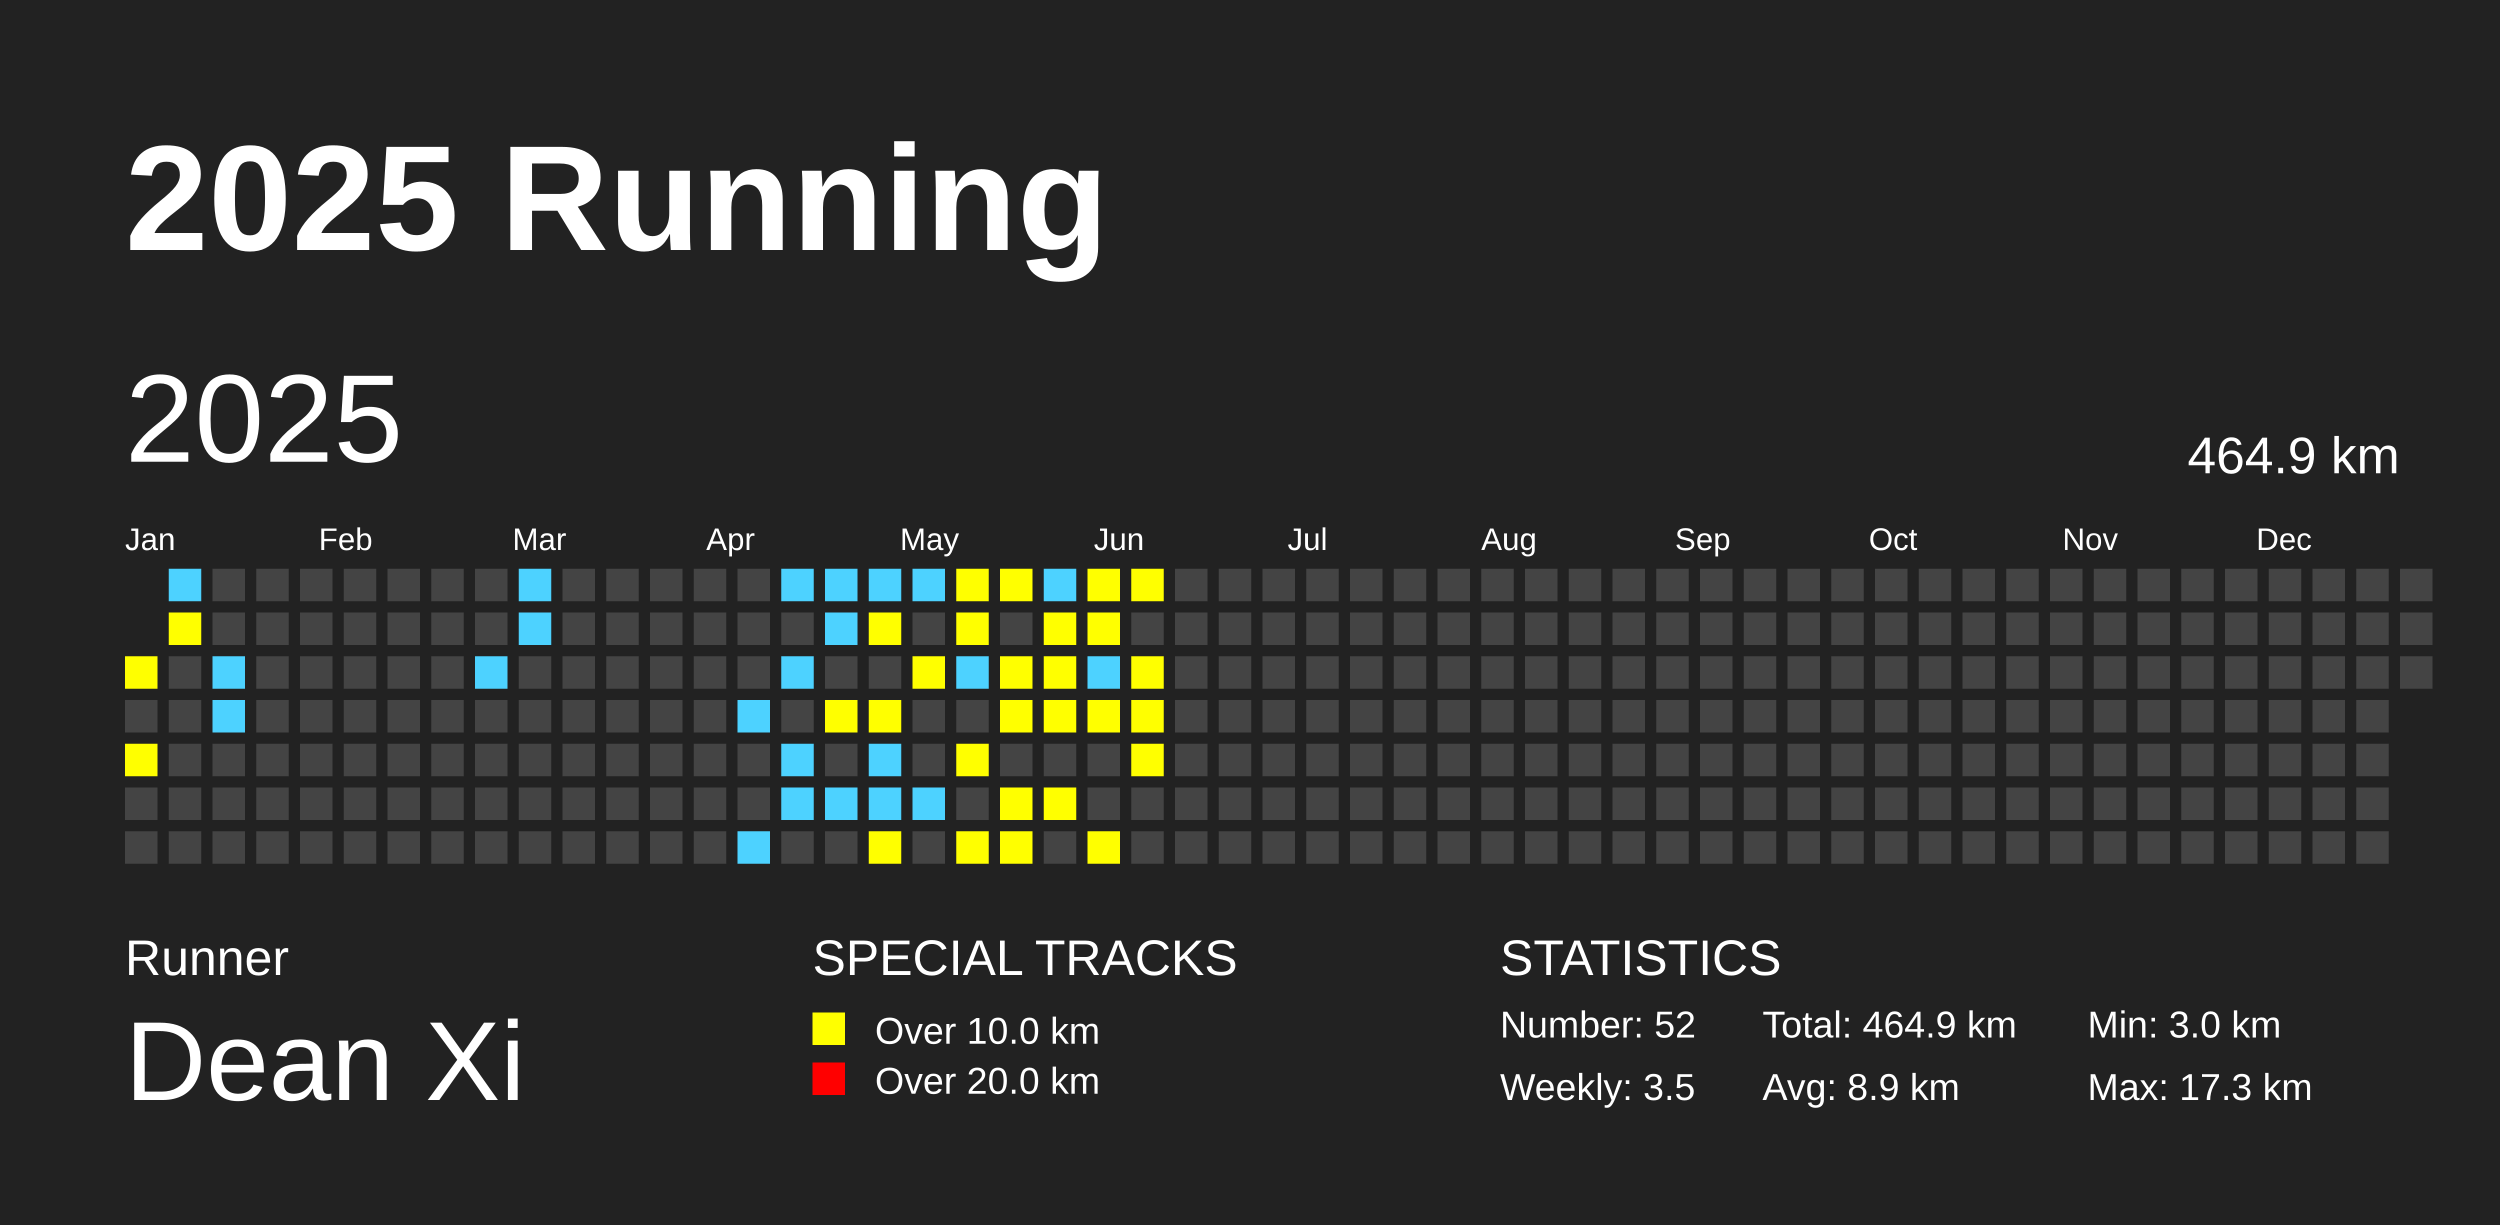
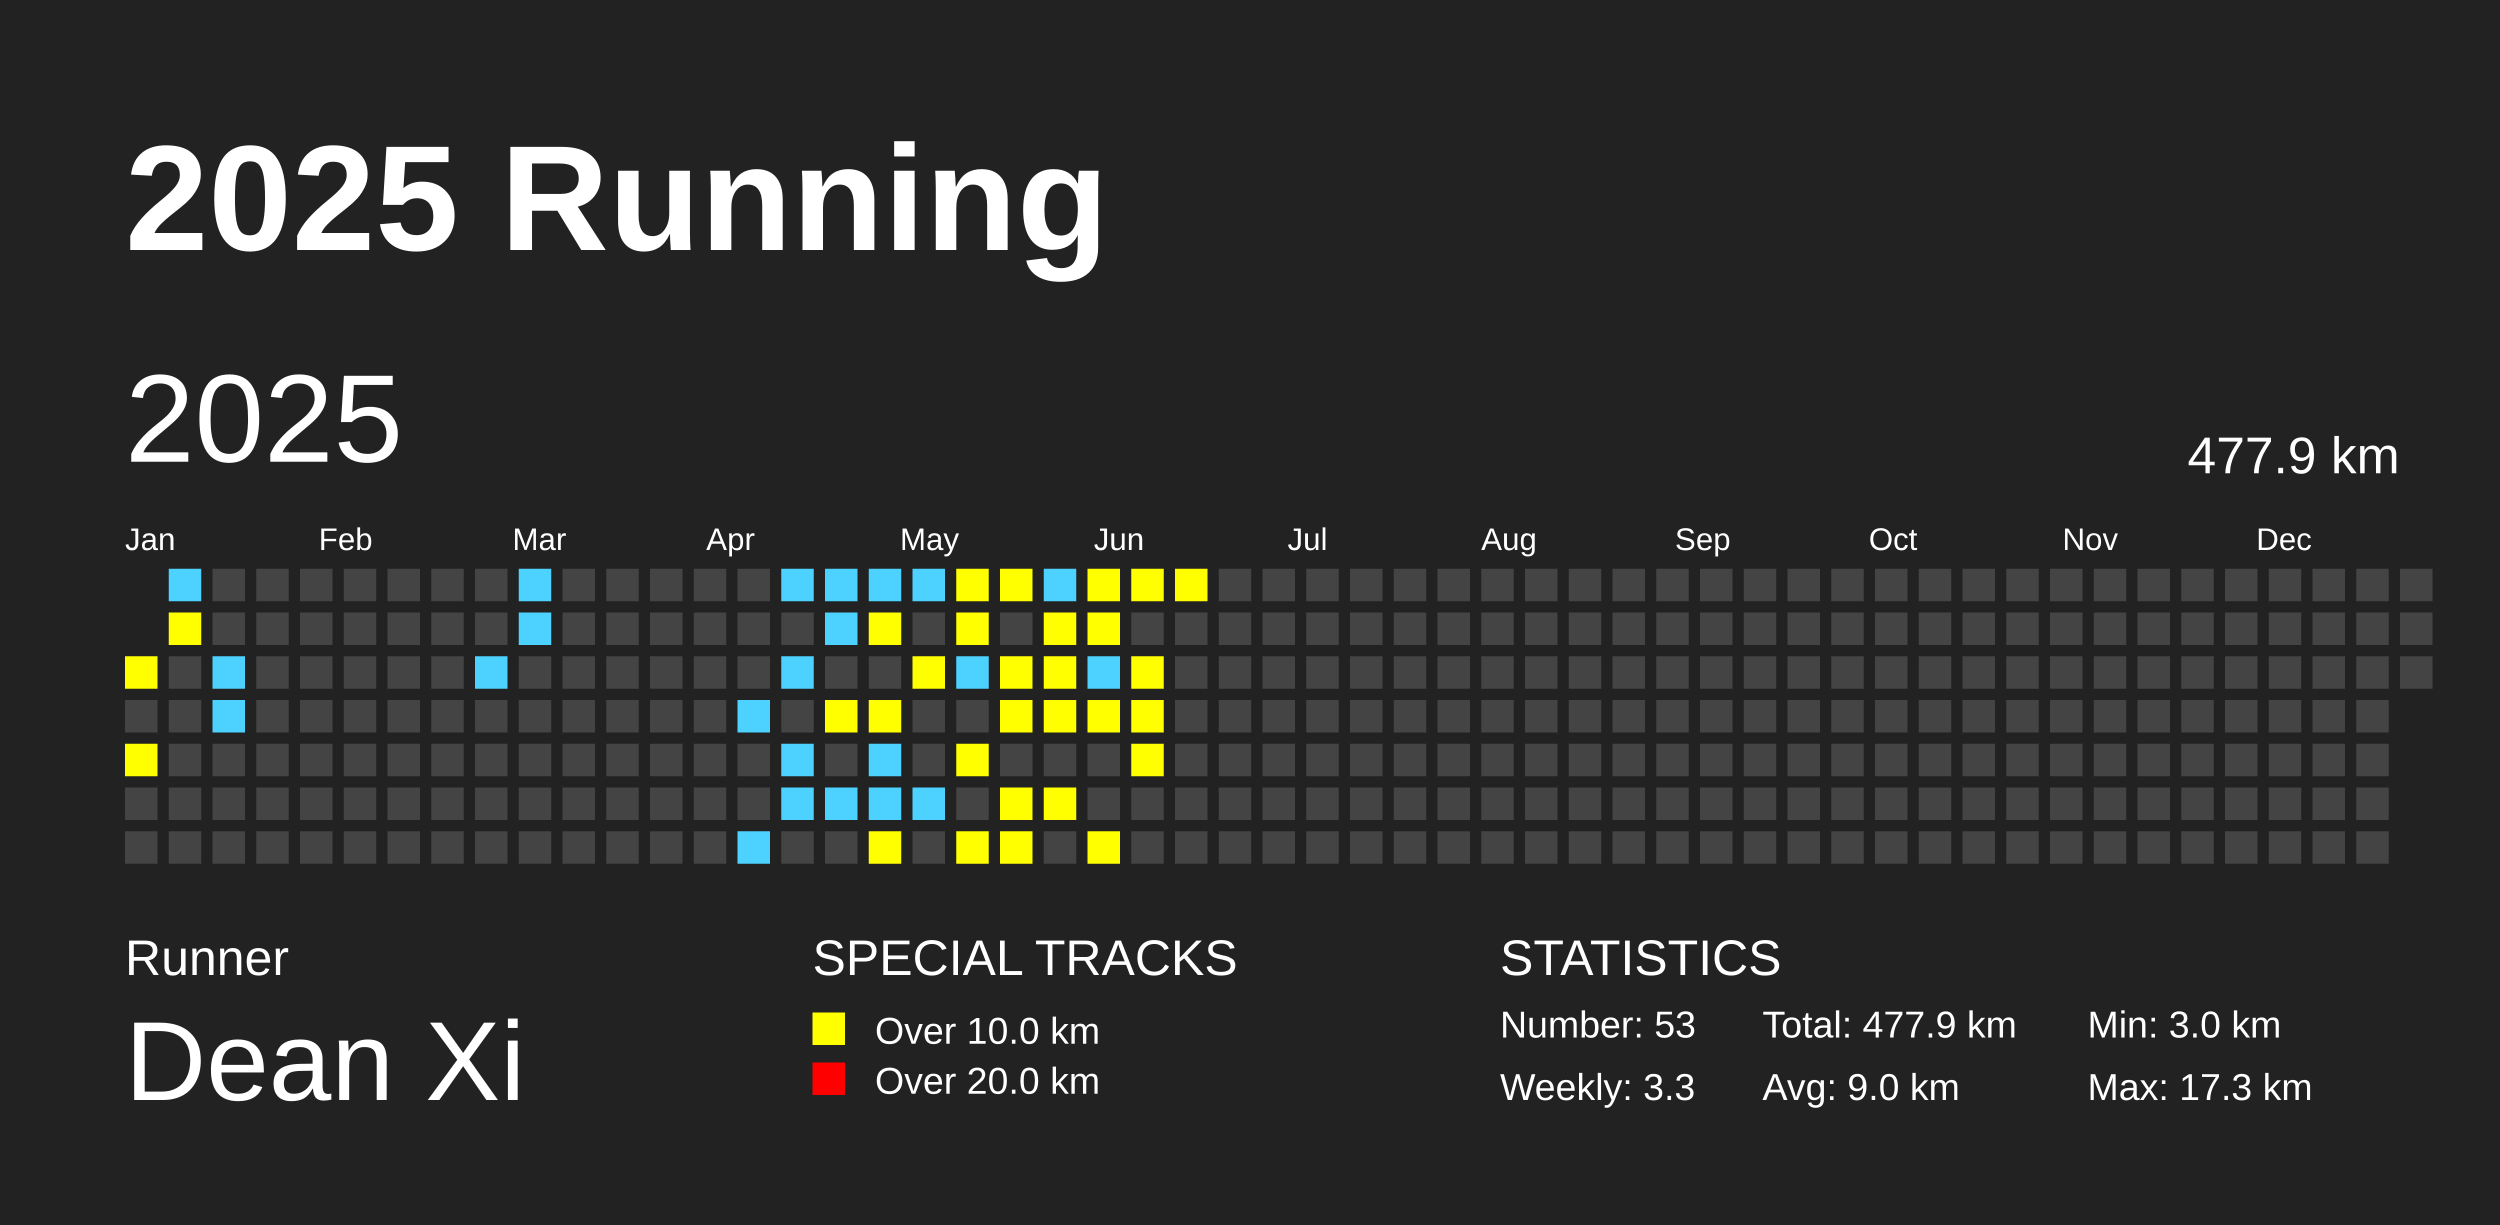
<svg xmlns="http://www.w3.org/2000/svg" baseProfile="full" height="98mm" version="1.1" viewBox="0,0,200,98" width="200mm">
  <defs />
  <rect fill="#222222" height="98" width="200" x="0" y="0" />
  <text fill="#FFFFFF" style="font-size:12px; font-family:Arial; font-weight:bold;" x="10" y="20">2025 Running</text>
  <text fill="#FFFFFF" style="font-size:4px; font-family:Arial" x="10" y="78">Runner</text>
  <text fill="#FFFFFF" style="font-size:9px; font-family:Arial" x="10" y="88">Dean Xi</text>
  <text fill="#FFFFFF" style="font-size:4px; font-family:Arial" x="65" y="78">SPECIAL TRACKS</text>
  <rect fill="yellow" height="2.6" width="2.6" x="65" y="81" />
  <text fill="#FFFFFF" style="font-size:3px; font-family:Arial" x="70" y="83.5">Over 10.0 km</text>
  <rect fill="red" height="2.6" width="2.6" x="65" y="85" />
  <text fill="#FFFFFF" style="font-size:3px; font-family:Arial" x="70" y="87.5">Over 20.0 km</text>
  <text fill="#FFFFFF" style="font-size:4px; font-family:Arial" x="120" y="78">STATISTICS</text>
-   <text fill="#FFFFFF" style="font-size:3px; font-family:Arial" x="120" y="83">Number: 52</text>
-   <text fill="#FFFFFF" style="font-size:3px; font-family:Arial" x="120" y="88">Weekly: 3.5</text>
-   <text fill="#FFFFFF" style="font-size:3px; font-family:Arial" x="141" y="83">Total: 464.9 km</text>
-   <text fill="#FFFFFF" style="font-size:3px; font-family:Arial" x="141" y="88">Avg: 8.9 km</text>
+   <text fill="#FFFFFF" style="font-size:3px; font-family:Arial" x="120" y="83">Number: 53</text>
+   <text fill="#FFFFFF" style="font-size:3px; font-family:Arial" x="120" y="88">Weekly: 3.3</text>
+   <text fill="#FFFFFF" style="font-size:3px; font-family:Arial" x="141" y="83">Total: 477.9 km</text>
+   <text fill="#FFFFFF" style="font-size:3px; font-family:Arial" x="141" y="88">Avg: 9.0 km</text>
  <text fill="#FFFFFF" style="font-size:3px; font-family:Arial" x="167" y="83">Min: 3.0 km</text>
  <text fill="#FFFFFF" style="font-size:3px; font-family:Arial" x="167" y="88">Max: 17.3 km</text>
  <text dominant-baseline="hanging" fill="#FFFFFF" style="font-size:10.0px; font-family:Arial;" x="10" y="30">2025</text>
-   <text dominant-baseline="hanging" fill="#FFFFFF" style="font-size:4.125px; font-family:Arial;" x="175" y="35">464.9 km</text>
+   <text dominant-baseline="hanging" fill="#FFFFFF" style="font-size:4.125px; font-family:Arial;" x="175" y="35">477.9 km</text>
  <text fill="#FFFFFF" style="font-size:2.5px; font-family:Arial" x="10.0" y="44">Jan</text>
  <text fill="#FFFFFF" style="font-size:2.5px; font-family:Arial" x="25.5" y="44">Feb</text>
  <text fill="#FFFFFF" style="font-size:2.5px; font-family:Arial" x="41.0" y="44">Mar</text>
  <text fill="#FFFFFF" style="font-size:2.5px; font-family:Arial" x="56.5" y="44">Apr</text>
  <text fill="#FFFFFF" style="font-size:2.5px; font-family:Arial" x="72.0" y="44">May</text>
  <text fill="#FFFFFF" style="font-size:2.5px; font-family:Arial" x="87.5" y="44">Jun</text>
  <text fill="#FFFFFF" style="font-size:2.5px; font-family:Arial" x="103.0" y="44">Jul</text>
  <text fill="#FFFFFF" style="font-size:2.5px; font-family:Arial" x="118.5" y="44">Aug</text>
  <text fill="#FFFFFF" style="font-size:2.5px; font-family:Arial" x="134.0" y="44">Sep</text>
  <text fill="#FFFFFF" style="font-size:2.5px; font-family:Arial" x="149.5" y="44">Oct</text>
  <text fill="#FFFFFF" style="font-size:2.5px; font-family:Arial" x="165.0" y="44">Nov</text>
  <text fill="#FFFFFF" style="font-size:2.5px; font-family:Arial" x="180.5" y="44">Dec</text>
  <rect fill="yellow" height="2.6" width="2.6" x="10.0" y="52.5" />
  <rect fill="#444444" height="2.6" width="2.6" x="10.0" y="56.0" />
  <rect fill="yellow" height="2.6" width="2.6" x="10.0" y="59.5" />
  <rect fill="#444444" height="2.6" width="2.6" x="10.0" y="63.0" />
  <rect fill="#444444" height="2.6" width="2.6" x="10.0" y="66.5" />
  <rect fill="#4DD2FF" height="2.6" width="2.6" x="13.5" y="45.5" />
  <rect fill="yellow" height="2.6" width="2.6" x="13.5" y="49.0" />
  <rect fill="#444444" height="2.6" width="2.6" x="13.5" y="52.5" />
  <rect fill="#444444" height="2.6" width="2.6" x="13.5" y="56.0" />
  <rect fill="#444444" height="2.6" width="2.6" x="13.5" y="59.5" />
  <rect fill="#444444" height="2.6" width="2.6" x="13.5" y="63.0" />
  <rect fill="#444444" height="2.6" width="2.6" x="13.5" y="66.5" />
  <rect fill="#444444" height="2.6" width="2.6" x="17.0" y="45.5" />
  <rect fill="#444444" height="2.6" width="2.6" x="17.0" y="49.0" />
  <rect fill="#4DD2FF" height="2.6" width="2.6" x="17.0" y="52.5" />
  <rect fill="#4DD2FF" height="2.6" width="2.6" x="17.0" y="56.0" />
  <rect fill="#444444" height="2.6" width="2.6" x="17.0" y="59.5" />
  <rect fill="#444444" height="2.6" width="2.6" x="17.0" y="63.0" />
  <rect fill="#444444" height="2.6" width="2.6" x="17.0" y="66.5" />
  <rect fill="#444444" height="2.6" width="2.6" x="20.5" y="45.5" />
  <rect fill="#444444" height="2.6" width="2.6" x="20.5" y="49.0" />
  <rect fill="#444444" height="2.6" width="2.6" x="20.5" y="52.5" />
  <rect fill="#444444" height="2.6" width="2.6" x="20.5" y="56.0" />
  <rect fill="#444444" height="2.6" width="2.6" x="20.5" y="59.5" />
  <rect fill="#444444" height="2.6" width="2.6" x="20.5" y="63.0" />
  <rect fill="#444444" height="2.6" width="2.6" x="20.5" y="66.5" />
  <rect fill="#444444" height="2.6" width="2.6" x="24.0" y="45.5" />
  <rect fill="#444444" height="2.6" width="2.6" x="24.0" y="49.0" />
  <rect fill="#444444" height="2.6" width="2.6" x="24.0" y="52.5" />
  <rect fill="#444444" height="2.6" width="2.6" x="24.0" y="56.0" />
  <rect fill="#444444" height="2.6" width="2.6" x="24.0" y="59.5" />
  <rect fill="#444444" height="2.6" width="2.6" x="24.0" y="63.0" />
  <rect fill="#444444" height="2.6" width="2.6" x="24.0" y="66.5" />
  <rect fill="#444444" height="2.6" width="2.6" x="27.5" y="45.5" />
  <rect fill="#444444" height="2.6" width="2.6" x="27.5" y="49.0" />
  <rect fill="#444444" height="2.6" width="2.6" x="27.5" y="52.5" />
  <rect fill="#444444" height="2.6" width="2.6" x="27.5" y="56.0" />
  <rect fill="#444444" height="2.6" width="2.6" x="27.5" y="59.5" />
  <rect fill="#444444" height="2.6" width="2.6" x="27.5" y="63.0" />
  <rect fill="#444444" height="2.6" width="2.6" x="27.5" y="66.5" />
  <rect fill="#444444" height="2.6" width="2.6" x="31.0" y="45.5" />
  <rect fill="#444444" height="2.6" width="2.6" x="31.0" y="49.0" />
  <rect fill="#444444" height="2.6" width="2.6" x="31.0" y="52.5" />
  <rect fill="#444444" height="2.6" width="2.6" x="31.0" y="56.0" />
  <rect fill="#444444" height="2.6" width="2.6" x="31.0" y="59.5" />
  <rect fill="#444444" height="2.6" width="2.6" x="31.0" y="63.0" />
  <rect fill="#444444" height="2.6" width="2.6" x="31.0" y="66.5" />
  <rect fill="#444444" height="2.6" width="2.6" x="34.5" y="45.5" />
  <rect fill="#444444" height="2.6" width="2.6" x="34.5" y="49.0" />
  <rect fill="#444444" height="2.6" width="2.6" x="34.5" y="52.5" />
  <rect fill="#444444" height="2.6" width="2.6" x="34.5" y="56.0" />
  <rect fill="#444444" height="2.6" width="2.6" x="34.5" y="59.5" />
  <rect fill="#444444" height="2.6" width="2.6" x="34.5" y="63.0" />
  <rect fill="#444444" height="2.6" width="2.6" x="34.5" y="66.5" />
  <rect fill="#444444" height="2.6" width="2.6" x="38.0" y="45.5" />
  <rect fill="#444444" height="2.6" width="2.6" x="38.0" y="49.0" />
  <rect fill="#4DD2FF" height="2.6" width="2.6" x="38.0" y="52.5" />
  <rect fill="#444444" height="2.6" width="2.6" x="38.0" y="56.0" />
  <rect fill="#444444" height="2.6" width="2.6" x="38.0" y="59.5" />
  <rect fill="#444444" height="2.6" width="2.6" x="38.0" y="63.0" />
  <rect fill="#444444" height="2.6" width="2.6" x="38.0" y="66.5" />
  <rect fill="#4DD2FF" height="2.6" width="2.6" x="41.5" y="45.5" />
  <rect fill="#4DD2FF" height="2.6" width="2.6" x="41.5" y="49.0" />
  <rect fill="#444444" height="2.6" width="2.6" x="41.5" y="52.5" />
  <rect fill="#444444" height="2.6" width="2.6" x="41.5" y="56.0" />
  <rect fill="#444444" height="2.6" width="2.6" x="41.5" y="59.5" />
  <rect fill="#444444" height="2.6" width="2.6" x="41.5" y="63.0" />
  <rect fill="#444444" height="2.6" width="2.6" x="41.5" y="66.5" />
  <rect fill="#444444" height="2.6" width="2.6" x="45.0" y="45.5" />
  <rect fill="#444444" height="2.6" width="2.6" x="45.0" y="49.0" />
  <rect fill="#444444" height="2.6" width="2.6" x="45.0" y="52.5" />
  <rect fill="#444444" height="2.6" width="2.6" x="45.0" y="56.0" />
  <rect fill="#444444" height="2.6" width="2.6" x="45.0" y="59.5" />
  <rect fill="#444444" height="2.6" width="2.6" x="45.0" y="63.0" />
  <rect fill="#444444" height="2.6" width="2.6" x="45.0" y="66.5" />
  <rect fill="#444444" height="2.6" width="2.6" x="48.5" y="45.5" />
  <rect fill="#444444" height="2.6" width="2.6" x="48.5" y="49.0" />
  <rect fill="#444444" height="2.6" width="2.6" x="48.5" y="52.5" />
  <rect fill="#444444" height="2.6" width="2.6" x="48.5" y="56.0" />
  <rect fill="#444444" height="2.6" width="2.6" x="48.5" y="59.5" />
  <rect fill="#444444" height="2.6" width="2.6" x="48.5" y="63.0" />
  <rect fill="#444444" height="2.6" width="2.6" x="48.5" y="66.5" />
  <rect fill="#444444" height="2.6" width="2.6" x="52.0" y="45.5" />
  <rect fill="#444444" height="2.6" width="2.6" x="52.0" y="49.0" />
  <rect fill="#444444" height="2.6" width="2.6" x="52.0" y="52.5" />
  <rect fill="#444444" height="2.6" width="2.6" x="52.0" y="56.0" />
  <rect fill="#444444" height="2.6" width="2.6" x="52.0" y="59.5" />
  <rect fill="#444444" height="2.6" width="2.6" x="52.0" y="63.0" />
  <rect fill="#444444" height="2.6" width="2.6" x="52.0" y="66.5" />
  <rect fill="#444444" height="2.6" width="2.6" x="55.5" y="45.5" />
  <rect fill="#444444" height="2.6" width="2.6" x="55.5" y="49.0" />
  <rect fill="#444444" height="2.6" width="2.6" x="55.5" y="52.5" />
  <rect fill="#444444" height="2.6" width="2.6" x="55.5" y="56.0" />
  <rect fill="#444444" height="2.6" width="2.6" x="55.5" y="59.5" />
  <rect fill="#444444" height="2.6" width="2.6" x="55.5" y="63.0" />
  <rect fill="#444444" height="2.6" width="2.6" x="55.5" y="66.5" />
  <rect fill="#444444" height="2.6" width="2.6" x="59.0" y="45.5" />
  <rect fill="#444444" height="2.6" width="2.6" x="59.0" y="49.0" />
  <rect fill="#444444" height="2.6" width="2.6" x="59.0" y="52.5" />
  <rect fill="#4DD2FF" height="2.6" width="2.6" x="59.0" y="56.0" />
  <rect fill="#444444" height="2.6" width="2.6" x="59.0" y="59.5" />
  <rect fill="#444444" height="2.6" width="2.6" x="59.0" y="63.0" />
  <rect fill="#4DD2FF" height="2.6" width="2.6" x="59.0" y="66.5" />
  <rect fill="#4DD2FF" height="2.6" width="2.6" x="62.5" y="45.5" />
  <rect fill="#444444" height="2.6" width="2.6" x="62.5" y="49.0" />
  <rect fill="#4DD2FF" height="2.6" width="2.6" x="62.5" y="52.5" />
  <rect fill="#444444" height="2.6" width="2.6" x="62.5" y="56.0" />
  <rect fill="#4DD2FF" height="2.6" width="2.6" x="62.5" y="59.5" />
  <rect fill="#4DD2FF" height="2.6" width="2.6" x="62.5" y="63.0" />
  <rect fill="#444444" height="2.6" width="2.6" x="62.5" y="66.5" />
  <rect fill="#4DD2FF" height="2.6" width="2.6" x="66.0" y="45.5" />
  <rect fill="#4DD2FF" height="2.6" width="2.6" x="66.0" y="49.0" />
  <rect fill="#444444" height="2.6" width="2.6" x="66.0" y="52.5" />
  <rect fill="yellow" height="2.6" width="2.6" x="66.0" y="56.0" />
  <rect fill="#444444" height="2.6" width="2.6" x="66.0" y="59.5" />
  <rect fill="#4DD2FF" height="2.6" width="2.6" x="66.0" y="63.0" />
  <rect fill="#444444" height="2.6" width="2.6" x="66.0" y="66.5" />
  <rect fill="#4DD2FF" height="2.6" width="2.6" x="69.5" y="45.5" />
  <rect fill="yellow" height="2.6" width="2.6" x="69.5" y="49.0" />
  <rect fill="#444444" height="2.6" width="2.6" x="69.5" y="52.5" />
  <rect fill="yellow" height="2.6" width="2.6" x="69.5" y="56.0" />
  <rect fill="#4DD2FF" height="2.6" width="2.6" x="69.5" y="59.5" />
  <rect fill="#4DD2FF" height="2.6" width="2.6" x="69.5" y="63.0" />
  <rect fill="yellow" height="2.6" width="2.6" x="69.5" y="66.5" />
  <rect fill="#4DD2FF" height="2.6" width="2.6" x="73.0" y="45.5" />
  <rect fill="#444444" height="2.6" width="2.6" x="73.0" y="49.0" />
  <rect fill="yellow" height="2.6" width="2.6" x="73.0" y="52.5" />
  <rect fill="#444444" height="2.6" width="2.6" x="73.0" y="56.0" />
  <rect fill="#444444" height="2.6" width="2.6" x="73.0" y="59.5" />
  <rect fill="#4DD2FF" height="2.6" width="2.6" x="73.0" y="63.0" />
  <rect fill="#444444" height="2.6" width="2.6" x="73.0" y="66.5" />
  <rect fill="yellow" height="2.6" width="2.6" x="76.5" y="45.5" />
  <rect fill="yellow" height="2.6" width="2.6" x="76.5" y="49.0" />
  <rect fill="#4DD2FF" height="2.6" width="2.6" x="76.5" y="52.5" />
  <rect fill="#444444" height="2.6" width="2.6" x="76.5" y="56.0" />
  <rect fill="yellow" height="2.6" width="2.6" x="76.5" y="59.5" />
  <rect fill="#444444" height="2.6" width="2.6" x="76.5" y="63.0" />
  <rect fill="yellow" height="2.6" width="2.6" x="76.5" y="66.5" />
  <rect fill="yellow" height="2.6" width="2.6" x="80.0" y="45.5" />
  <rect fill="#444444" height="2.6" width="2.6" x="80.0" y="49.0" />
  <rect fill="yellow" height="2.6" width="2.6" x="80.0" y="52.5" />
  <rect fill="yellow" height="2.6" width="2.6" x="80.0" y="56.0" />
  <rect fill="#444444" height="2.6" width="2.6" x="80.0" y="59.5" />
  <rect fill="yellow" height="2.6" width="2.6" x="80.0" y="63.0" />
  <rect fill="yellow" height="2.6" width="2.6" x="80.0" y="66.5" />
  <rect fill="#4DD2FF" height="2.6" width="2.6" x="83.5" y="45.5" />
  <rect fill="yellow" height="2.6" width="2.6" x="83.5" y="49.0" />
  <rect fill="yellow" height="2.6" width="2.6" x="83.5" y="52.5" />
  <rect fill="yellow" height="2.6" width="2.6" x="83.5" y="56.0" />
  <rect fill="#444444" height="2.6" width="2.6" x="83.5" y="59.5" />
  <rect fill="yellow" height="2.6" width="2.6" x="83.5" y="63.0" />
  <rect fill="#444444" height="2.6" width="2.6" x="83.5" y="66.5" />
  <rect fill="yellow" height="2.6" width="2.6" x="87.0" y="45.5" />
  <rect fill="yellow" height="2.6" width="2.6" x="87.0" y="49.0" />
  <rect fill="#4DD2FF" height="2.6" width="2.6" x="87.0" y="52.5" />
  <rect fill="yellow" height="2.6" width="2.6" x="87.0" y="56.0" />
  <rect fill="#444444" height="2.6" width="2.6" x="87.0" y="59.5" />
  <rect fill="#444444" height="2.6" width="2.6" x="87.0" y="63.0" />
  <rect fill="yellow" height="2.6" width="2.6" x="87.0" y="66.5" />
  <rect fill="yellow" height="2.6" width="2.6" x="90.5" y="45.5" />
  <rect fill="#444444" height="2.6" width="2.6" x="90.5" y="49.0" />
  <rect fill="yellow" height="2.6" width="2.6" x="90.5" y="52.5" />
  <rect fill="yellow" height="2.6" width="2.6" x="90.5" y="56.0" />
  <rect fill="yellow" height="2.6" width="2.6" x="90.5" y="59.5" />
  <rect fill="#444444" height="2.6" width="2.6" x="90.5" y="63.0" />
  <rect fill="#444444" height="2.6" width="2.6" x="90.5" y="66.5" />
-   <rect fill="#444444" height="2.6" width="2.6" x="94.0" y="45.5" />
+   <rect fill="yellow" height="2.6" width="2.6" x="94.0" y="45.5" />
  <rect fill="#444444" height="2.6" width="2.6" x="94.0" y="49.0" />
  <rect fill="#444444" height="2.6" width="2.6" x="94.0" y="52.5" />
  <rect fill="#444444" height="2.6" width="2.6" x="94.0" y="56.0" />
  <rect fill="#444444" height="2.6" width="2.6" x="94.0" y="59.5" />
  <rect fill="#444444" height="2.6" width="2.6" x="94.0" y="63.0" />
  <rect fill="#444444" height="2.6" width="2.6" x="94.0" y="66.5" />
  <rect fill="#444444" height="2.6" width="2.6" x="97.5" y="45.5" />
  <rect fill="#444444" height="2.6" width="2.6" x="97.5" y="49.0" />
  <rect fill="#444444" height="2.6" width="2.6" x="97.5" y="52.5" />
  <rect fill="#444444" height="2.6" width="2.6" x="97.5" y="56.0" />
  <rect fill="#444444" height="2.6" width="2.6" x="97.5" y="59.5" />
  <rect fill="#444444" height="2.6" width="2.6" x="97.5" y="63.0" />
  <rect fill="#444444" height="2.6" width="2.6" x="97.5" y="66.5" />
  <rect fill="#444444" height="2.6" width="2.6" x="101.0" y="45.5" />
  <rect fill="#444444" height="2.6" width="2.6" x="101.0" y="49.0" />
  <rect fill="#444444" height="2.6" width="2.6" x="101.0" y="52.5" />
  <rect fill="#444444" height="2.6" width="2.6" x="101.0" y="56.0" />
  <rect fill="#444444" height="2.6" width="2.6" x="101.0" y="59.5" />
  <rect fill="#444444" height="2.6" width="2.6" x="101.0" y="63.0" />
  <rect fill="#444444" height="2.6" width="2.6" x="101.0" y="66.5" />
  <rect fill="#444444" height="2.6" width="2.6" x="104.5" y="45.5" />
  <rect fill="#444444" height="2.6" width="2.6" x="104.5" y="49.0" />
  <rect fill="#444444" height="2.6" width="2.6" x="104.5" y="52.5" />
  <rect fill="#444444" height="2.6" width="2.6" x="104.5" y="56.0" />
  <rect fill="#444444" height="2.6" width="2.6" x="104.5" y="59.5" />
  <rect fill="#444444" height="2.6" width="2.6" x="104.5" y="63.0" />
  <rect fill="#444444" height="2.6" width="2.6" x="104.5" y="66.5" />
  <rect fill="#444444" height="2.6" width="2.6" x="108.0" y="45.5" />
  <rect fill="#444444" height="2.6" width="2.6" x="108.0" y="49.0" />
  <rect fill="#444444" height="2.6" width="2.6" x="108.0" y="52.5" />
  <rect fill="#444444" height="2.6" width="2.6" x="108.0" y="56.0" />
  <rect fill="#444444" height="2.6" width="2.6" x="108.0" y="59.5" />
  <rect fill="#444444" height="2.6" width="2.6" x="108.0" y="63.0" />
  <rect fill="#444444" height="2.6" width="2.6" x="108.0" y="66.5" />
  <rect fill="#444444" height="2.6" width="2.6" x="111.5" y="45.5" />
  <rect fill="#444444" height="2.6" width="2.6" x="111.5" y="49.0" />
  <rect fill="#444444" height="2.6" width="2.6" x="111.5" y="52.5" />
  <rect fill="#444444" height="2.6" width="2.6" x="111.5" y="56.0" />
  <rect fill="#444444" height="2.6" width="2.6" x="111.5" y="59.5" />
  <rect fill="#444444" height="2.6" width="2.6" x="111.5" y="63.0" />
  <rect fill="#444444" height="2.6" width="2.6" x="111.5" y="66.5" />
  <rect fill="#444444" height="2.6" width="2.6" x="115.0" y="45.5" />
  <rect fill="#444444" height="2.6" width="2.6" x="115.0" y="49.0" />
  <rect fill="#444444" height="2.6" width="2.6" x="115.0" y="52.5" />
  <rect fill="#444444" height="2.6" width="2.6" x="115.0" y="56.0" />
  <rect fill="#444444" height="2.6" width="2.6" x="115.0" y="59.5" />
  <rect fill="#444444" height="2.6" width="2.6" x="115.0" y="63.0" />
  <rect fill="#444444" height="2.6" width="2.6" x="115.0" y="66.5" />
  <rect fill="#444444" height="2.6" width="2.6" x="118.5" y="45.5" />
  <rect fill="#444444" height="2.6" width="2.6" x="118.5" y="49.0" />
  <rect fill="#444444" height="2.6" width="2.6" x="118.5" y="52.5" />
  <rect fill="#444444" height="2.6" width="2.6" x="118.5" y="56.0" />
  <rect fill="#444444" height="2.6" width="2.6" x="118.5" y="59.5" />
  <rect fill="#444444" height="2.6" width="2.6" x="118.5" y="63.0" />
  <rect fill="#444444" height="2.6" width="2.6" x="118.5" y="66.5" />
  <rect fill="#444444" height="2.6" width="2.6" x="122.0" y="45.5" />
  <rect fill="#444444" height="2.6" width="2.6" x="122.0" y="49.0" />
  <rect fill="#444444" height="2.6" width="2.6" x="122.0" y="52.5" />
  <rect fill="#444444" height="2.6" width="2.6" x="122.0" y="56.0" />
  <rect fill="#444444" height="2.6" width="2.6" x="122.0" y="59.5" />
  <rect fill="#444444" height="2.6" width="2.6" x="122.0" y="63.0" />
  <rect fill="#444444" height="2.6" width="2.6" x="122.0" y="66.5" />
  <rect fill="#444444" height="2.6" width="2.6" x="125.5" y="45.5" />
  <rect fill="#444444" height="2.6" width="2.6" x="125.5" y="49.0" />
  <rect fill="#444444" height="2.6" width="2.6" x="125.5" y="52.5" />
  <rect fill="#444444" height="2.6" width="2.6" x="125.5" y="56.0" />
  <rect fill="#444444" height="2.6" width="2.6" x="125.5" y="59.5" />
  <rect fill="#444444" height="2.6" width="2.6" x="125.5" y="63.0" />
  <rect fill="#444444" height="2.6" width="2.6" x="125.5" y="66.5" />
  <rect fill="#444444" height="2.6" width="2.6" x="129.0" y="45.5" />
  <rect fill="#444444" height="2.6" width="2.6" x="129.0" y="49.0" />
  <rect fill="#444444" height="2.6" width="2.6" x="129.0" y="52.5" />
  <rect fill="#444444" height="2.6" width="2.6" x="129.0" y="56.0" />
  <rect fill="#444444" height="2.6" width="2.6" x="129.0" y="59.5" />
  <rect fill="#444444" height="2.6" width="2.6" x="129.0" y="63.0" />
  <rect fill="#444444" height="2.6" width="2.6" x="129.0" y="66.5" />
  <rect fill="#444444" height="2.6" width="2.6" x="132.5" y="45.5" />
  <rect fill="#444444" height="2.6" width="2.6" x="132.5" y="49.0" />
  <rect fill="#444444" height="2.6" width="2.6" x="132.5" y="52.5" />
  <rect fill="#444444" height="2.6" width="2.6" x="132.5" y="56.0" />
  <rect fill="#444444" height="2.6" width="2.6" x="132.5" y="59.5" />
  <rect fill="#444444" height="2.6" width="2.6" x="132.5" y="63.0" />
  <rect fill="#444444" height="2.6" width="2.6" x="132.5" y="66.5" />
  <rect fill="#444444" height="2.6" width="2.6" x="136.0" y="45.5" />
  <rect fill="#444444" height="2.6" width="2.6" x="136.0" y="49.0" />
  <rect fill="#444444" height="2.6" width="2.6" x="136.0" y="52.5" />
  <rect fill="#444444" height="2.6" width="2.6" x="136.0" y="56.0" />
  <rect fill="#444444" height="2.6" width="2.6" x="136.0" y="59.5" />
  <rect fill="#444444" height="2.6" width="2.6" x="136.0" y="63.0" />
  <rect fill="#444444" height="2.6" width="2.6" x="136.0" y="66.5" />
  <rect fill="#444444" height="2.6" width="2.6" x="139.5" y="45.5" />
  <rect fill="#444444" height="2.6" width="2.6" x="139.5" y="49.0" />
  <rect fill="#444444" height="2.6" width="2.6" x="139.5" y="52.5" />
  <rect fill="#444444" height="2.6" width="2.6" x="139.5" y="56.0" />
  <rect fill="#444444" height="2.6" width="2.6" x="139.5" y="59.5" />
  <rect fill="#444444" height="2.6" width="2.6" x="139.5" y="63.0" />
  <rect fill="#444444" height="2.6" width="2.6" x="139.5" y="66.5" />
  <rect fill="#444444" height="2.6" width="2.6" x="143.0" y="45.5" />
  <rect fill="#444444" height="2.6" width="2.6" x="143.0" y="49.0" />
  <rect fill="#444444" height="2.6" width="2.6" x="143.0" y="52.5" />
  <rect fill="#444444" height="2.6" width="2.6" x="143.0" y="56.0" />
  <rect fill="#444444" height="2.6" width="2.6" x="143.0" y="59.5" />
  <rect fill="#444444" height="2.6" width="2.6" x="143.0" y="63.0" />
  <rect fill="#444444" height="2.6" width="2.6" x="143.0" y="66.5" />
  <rect fill="#444444" height="2.6" width="2.6" x="146.5" y="45.5" />
  <rect fill="#444444" height="2.6" width="2.6" x="146.5" y="49.0" />
  <rect fill="#444444" height="2.6" width="2.6" x="146.5" y="52.5" />
  <rect fill="#444444" height="2.6" width="2.6" x="146.5" y="56.0" />
  <rect fill="#444444" height="2.6" width="2.6" x="146.5" y="59.5" />
  <rect fill="#444444" height="2.6" width="2.6" x="146.5" y="63.0" />
  <rect fill="#444444" height="2.6" width="2.6" x="146.5" y="66.5" />
  <rect fill="#444444" height="2.6" width="2.6" x="150.0" y="45.5" />
  <rect fill="#444444" height="2.6" width="2.6" x="150.0" y="49.0" />
  <rect fill="#444444" height="2.6" width="2.6" x="150.0" y="52.5" />
  <rect fill="#444444" height="2.6" width="2.6" x="150.0" y="56.0" />
  <rect fill="#444444" height="2.6" width="2.6" x="150.0" y="59.5" />
  <rect fill="#444444" height="2.6" width="2.6" x="150.0" y="63.0" />
  <rect fill="#444444" height="2.6" width="2.6" x="150.0" y="66.5" />
  <rect fill="#444444" height="2.6" width="2.6" x="153.5" y="45.5" />
  <rect fill="#444444" height="2.6" width="2.6" x="153.5" y="49.0" />
  <rect fill="#444444" height="2.6" width="2.6" x="153.5" y="52.5" />
  <rect fill="#444444" height="2.6" width="2.6" x="153.5" y="56.0" />
  <rect fill="#444444" height="2.6" width="2.6" x="153.5" y="59.5" />
  <rect fill="#444444" height="2.6" width="2.6" x="153.5" y="63.0" />
  <rect fill="#444444" height="2.6" width="2.6" x="153.5" y="66.5" />
  <rect fill="#444444" height="2.6" width="2.6" x="157.0" y="45.5" />
  <rect fill="#444444" height="2.6" width="2.6" x="157.0" y="49.0" />
  <rect fill="#444444" height="2.6" width="2.6" x="157.0" y="52.5" />
  <rect fill="#444444" height="2.6" width="2.6" x="157.0" y="56.0" />
  <rect fill="#444444" height="2.6" width="2.6" x="157.0" y="59.5" />
  <rect fill="#444444" height="2.6" width="2.6" x="157.0" y="63.0" />
  <rect fill="#444444" height="2.6" width="2.6" x="157.0" y="66.5" />
  <rect fill="#444444" height="2.6" width="2.6" x="160.5" y="45.5" />
  <rect fill="#444444" height="2.6" width="2.6" x="160.5" y="49.0" />
  <rect fill="#444444" height="2.6" width="2.6" x="160.5" y="52.5" />
  <rect fill="#444444" height="2.6" width="2.6" x="160.5" y="56.0" />
  <rect fill="#444444" height="2.6" width="2.6" x="160.5" y="59.5" />
  <rect fill="#444444" height="2.6" width="2.6" x="160.5" y="63.0" />
  <rect fill="#444444" height="2.6" width="2.6" x="160.5" y="66.5" />
  <rect fill="#444444" height="2.6" width="2.6" x="164.0" y="45.5" />
  <rect fill="#444444" height="2.6" width="2.6" x="164.0" y="49.0" />
  <rect fill="#444444" height="2.6" width="2.6" x="164.0" y="52.5" />
  <rect fill="#444444" height="2.6" width="2.6" x="164.0" y="56.0" />
  <rect fill="#444444" height="2.6" width="2.6" x="164.0" y="59.5" />
  <rect fill="#444444" height="2.6" width="2.6" x="164.0" y="63.0" />
  <rect fill="#444444" height="2.6" width="2.6" x="164.0" y="66.5" />
  <rect fill="#444444" height="2.6" width="2.6" x="167.5" y="45.5" />
  <rect fill="#444444" height="2.6" width="2.6" x="167.5" y="49.0" />
  <rect fill="#444444" height="2.6" width="2.6" x="167.5" y="52.5" />
  <rect fill="#444444" height="2.6" width="2.6" x="167.5" y="56.0" />
  <rect fill="#444444" height="2.6" width="2.6" x="167.5" y="59.5" />
  <rect fill="#444444" height="2.6" width="2.6" x="167.5" y="63.0" />
  <rect fill="#444444" height="2.6" width="2.6" x="167.5" y="66.5" />
  <rect fill="#444444" height="2.6" width="2.6" x="171.0" y="45.5" />
  <rect fill="#444444" height="2.6" width="2.6" x="171.0" y="49.0" />
  <rect fill="#444444" height="2.6" width="2.6" x="171.0" y="52.5" />
  <rect fill="#444444" height="2.6" width="2.6" x="171.0" y="56.0" />
  <rect fill="#444444" height="2.6" width="2.6" x="171.0" y="59.5" />
  <rect fill="#444444" height="2.6" width="2.6" x="171.0" y="63.0" />
  <rect fill="#444444" height="2.6" width="2.6" x="171.0" y="66.5" />
  <rect fill="#444444" height="2.6" width="2.6" x="174.5" y="45.5" />
  <rect fill="#444444" height="2.6" width="2.6" x="174.5" y="49.0" />
  <rect fill="#444444" height="2.6" width="2.6" x="174.5" y="52.5" />
  <rect fill="#444444" height="2.6" width="2.6" x="174.5" y="56.0" />
  <rect fill="#444444" height="2.6" width="2.6" x="174.5" y="59.5" />
  <rect fill="#444444" height="2.6" width="2.6" x="174.5" y="63.0" />
  <rect fill="#444444" height="2.6" width="2.6" x="174.5" y="66.5" />
  <rect fill="#444444" height="2.6" width="2.6" x="178.0" y="45.5" />
  <rect fill="#444444" height="2.6" width="2.6" x="178.0" y="49.0" />
  <rect fill="#444444" height="2.6" width="2.6" x="178.0" y="52.5" />
  <rect fill="#444444" height="2.6" width="2.6" x="178.0" y="56.0" />
  <rect fill="#444444" height="2.6" width="2.6" x="178.0" y="59.5" />
  <rect fill="#444444" height="2.6" width="2.6" x="178.0" y="63.0" />
  <rect fill="#444444" height="2.6" width="2.6" x="178.0" y="66.5" />
  <rect fill="#444444" height="2.6" width="2.6" x="181.5" y="45.5" />
  <rect fill="#444444" height="2.6" width="2.6" x="181.5" y="49.0" />
  <rect fill="#444444" height="2.6" width="2.6" x="181.5" y="52.5" />
  <rect fill="#444444" height="2.6" width="2.6" x="181.5" y="56.0" />
  <rect fill="#444444" height="2.6" width="2.6" x="181.5" y="59.5" />
  <rect fill="#444444" height="2.6" width="2.6" x="181.5" y="63.0" />
  <rect fill="#444444" height="2.6" width="2.6" x="181.5" y="66.5" />
  <rect fill="#444444" height="2.6" width="2.6" x="185.0" y="45.5" />
  <rect fill="#444444" height="2.6" width="2.6" x="185.0" y="49.0" />
  <rect fill="#444444" height="2.6" width="2.6" x="185.0" y="52.5" />
  <rect fill="#444444" height="2.6" width="2.6" x="185.0" y="56.0" />
  <rect fill="#444444" height="2.6" width="2.6" x="185.0" y="59.5" />
  <rect fill="#444444" height="2.6" width="2.6" x="185.0" y="63.0" />
  <rect fill="#444444" height="2.6" width="2.6" x="185.0" y="66.5" />
  <rect fill="#444444" height="2.6" width="2.6" x="188.5" y="45.5" />
  <rect fill="#444444" height="2.6" width="2.6" x="188.5" y="49.0" />
  <rect fill="#444444" height="2.6" width="2.6" x="188.5" y="52.5" />
  <rect fill="#444444" height="2.6" width="2.6" x="188.5" y="56.0" />
  <rect fill="#444444" height="2.6" width="2.6" x="188.5" y="59.5" />
  <rect fill="#444444" height="2.6" width="2.6" x="188.5" y="63.0" />
  <rect fill="#444444" height="2.6" width="2.6" x="188.5" y="66.5" />
  <rect fill="#444444" height="2.6" width="2.6" x="192.0" y="45.5" />
  <rect fill="#444444" height="2.6" width="2.6" x="192.0" y="49.0" />
  <rect fill="#444444" height="2.6" width="2.6" x="192.0" y="52.5" />
</svg>
